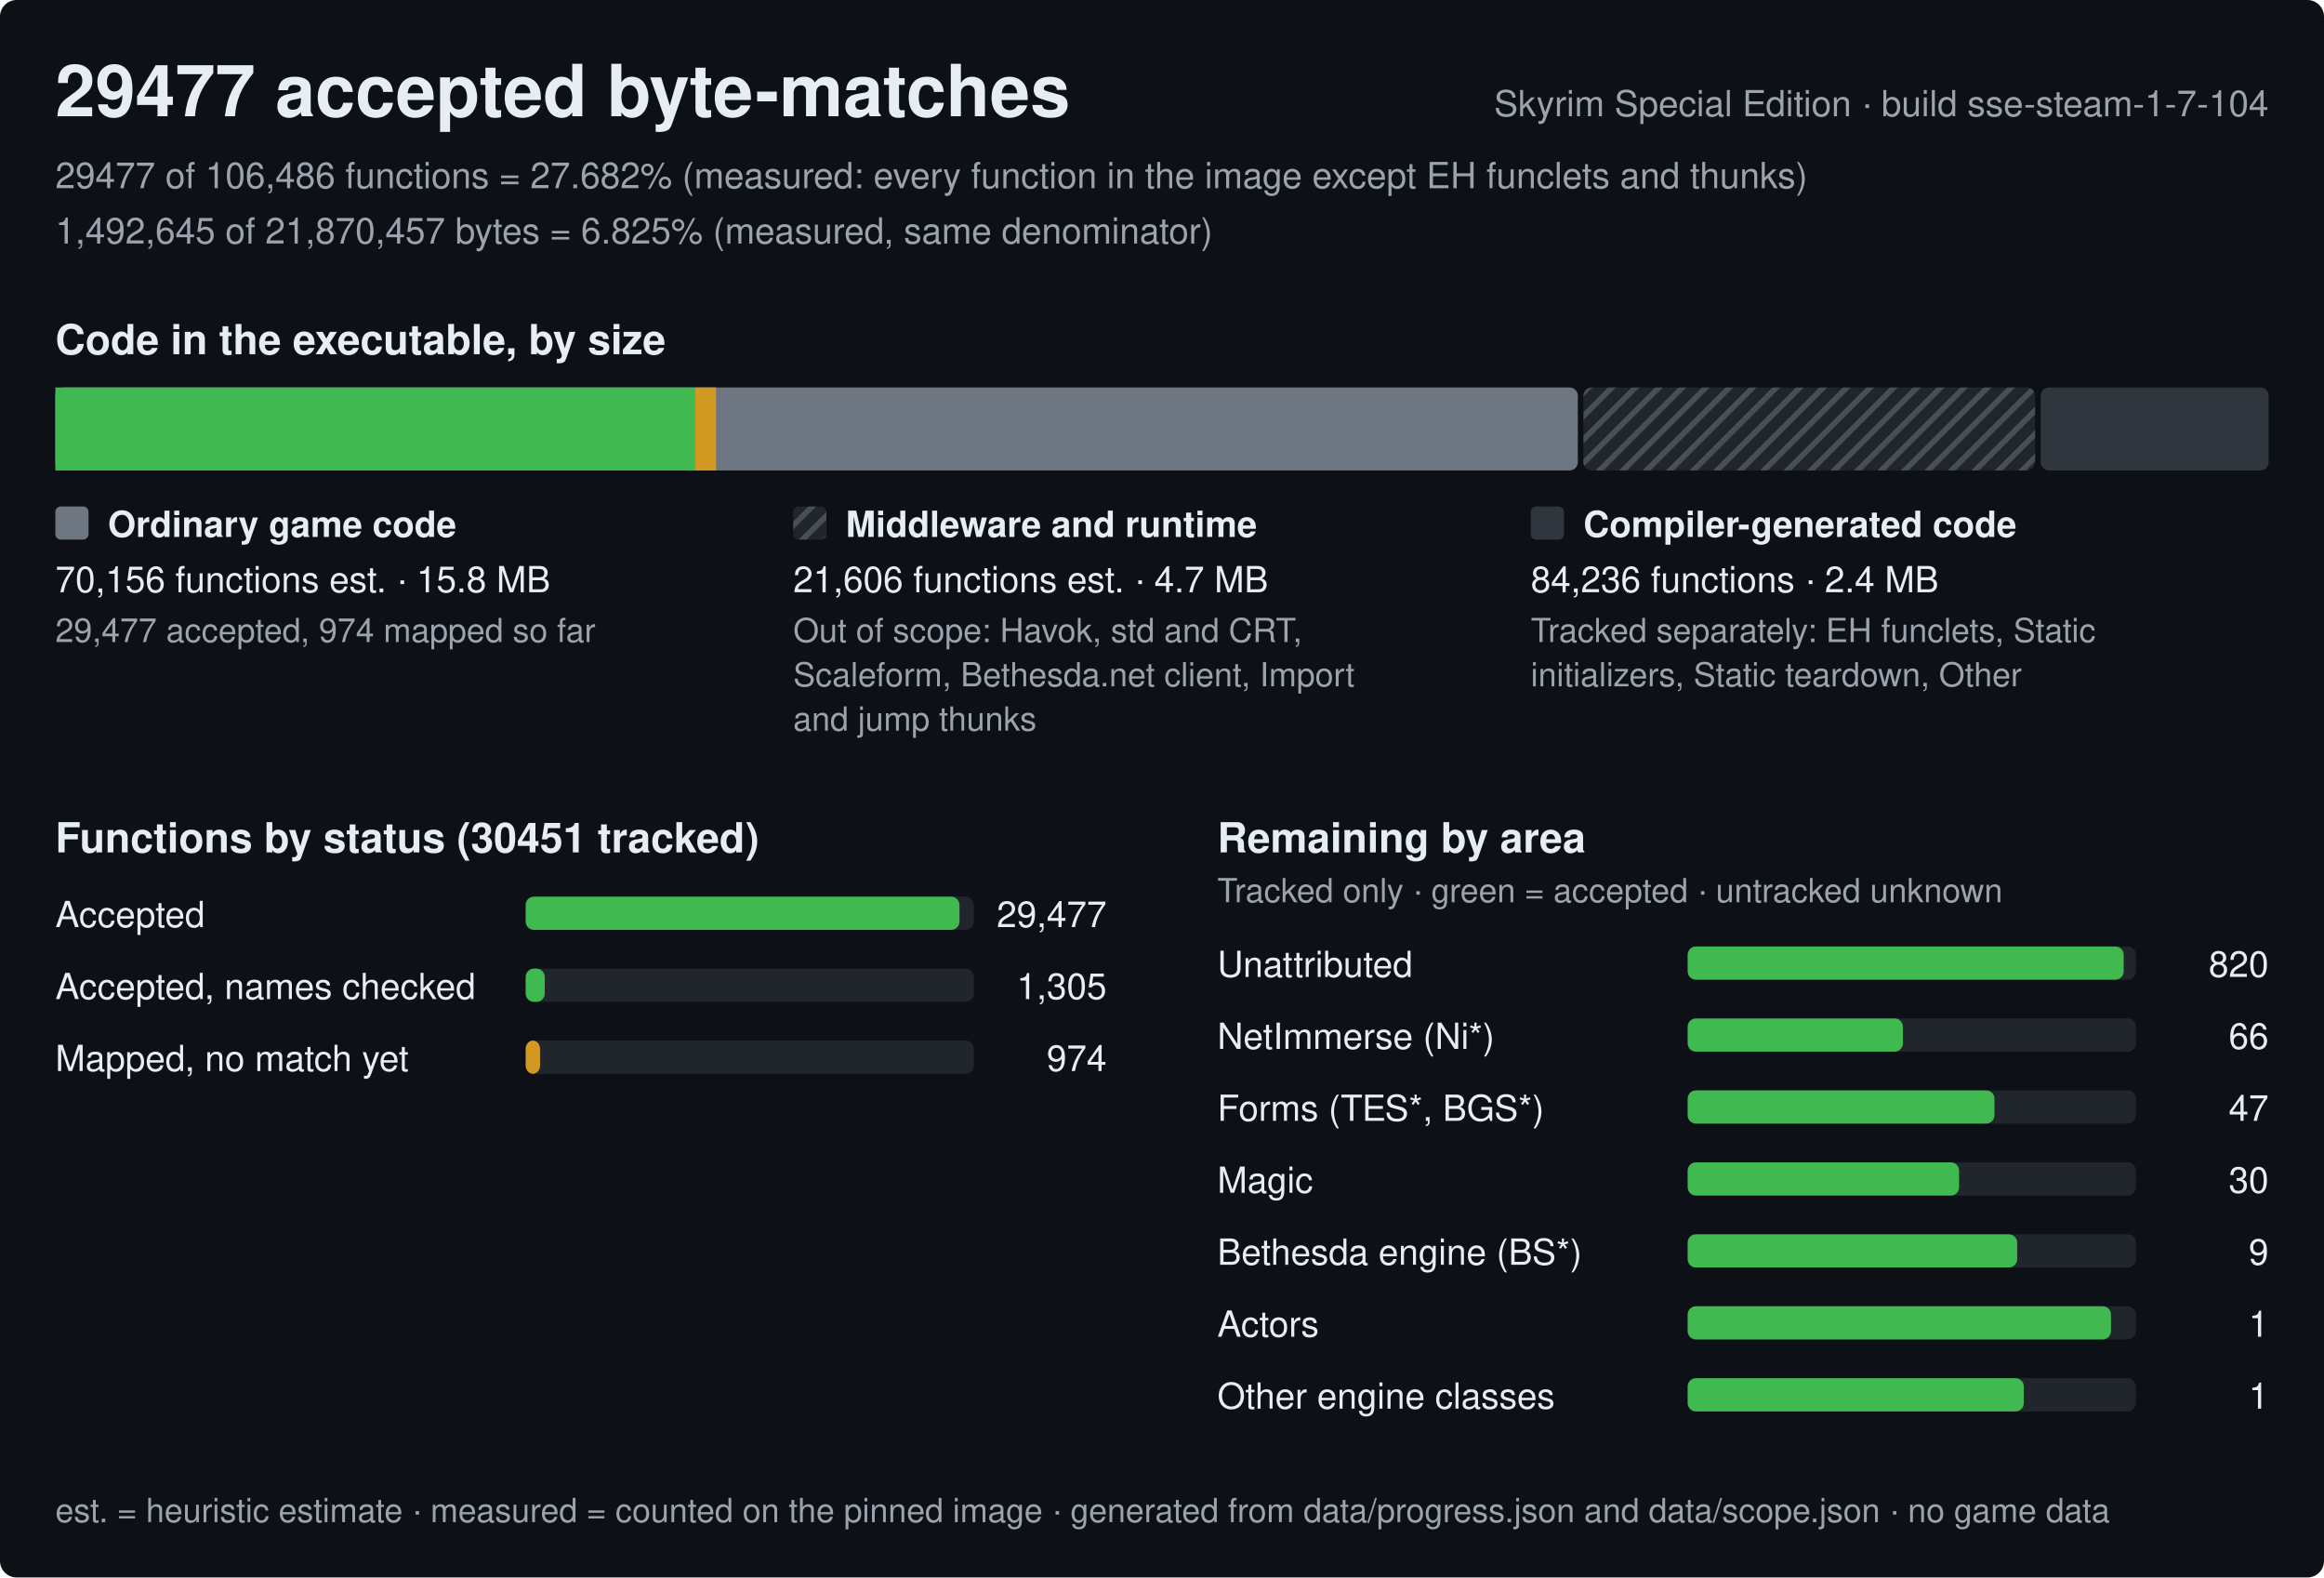
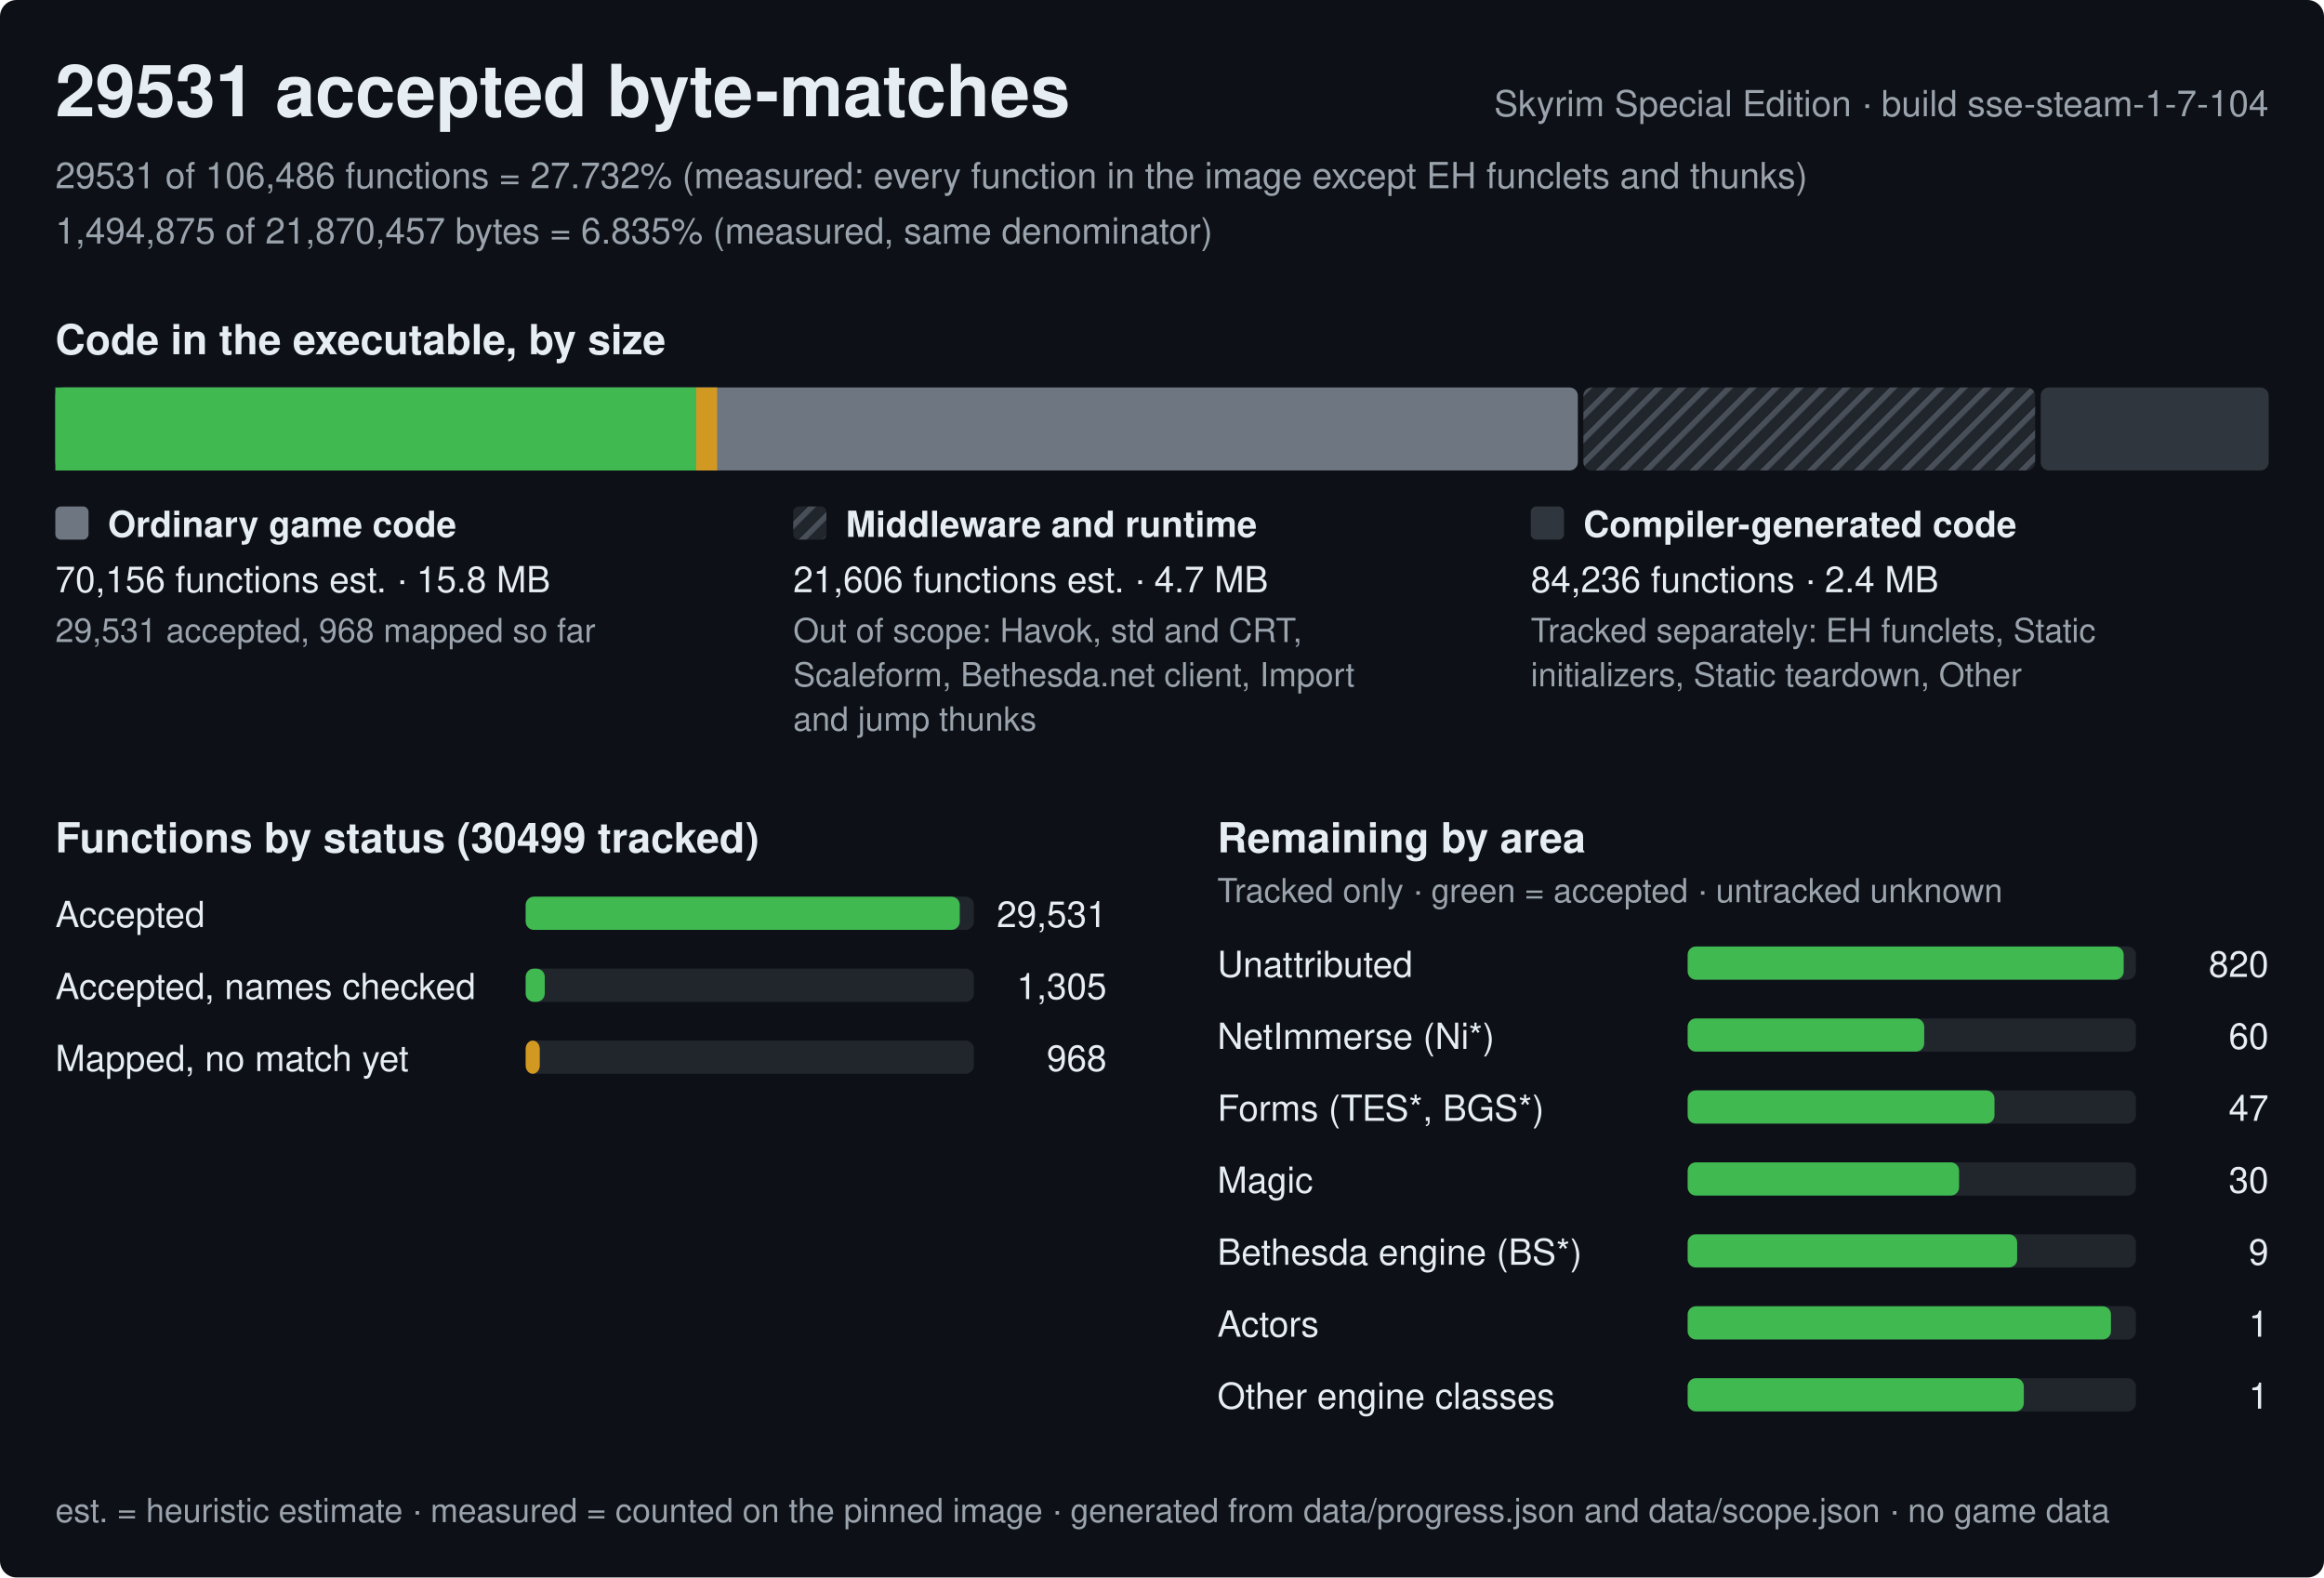
<svg xmlns="http://www.w3.org/2000/svg" width="840" height="570" viewBox="0 0 840 570" role="img" aria-label="Progress of the Skyrim Special Edition byte-matching reconstruction, build sse-steam-1-7-104">
  <style>text{font-family:-apple-system,BlinkMacSystemFont,'Segoe UI',Helvetica,Arial,sans-serif;fill:#e6edf3;white-space:pre}.h{font-size:26px;font-weight:600}.st{font-size:15px;font-weight:600}.lb{font-size:13px;font-weight:600}.bl{font-size:12px;font-weight:600;stroke:#0d1117;stroke-width:3px;paint-order:stroke;stroke-linejoin:round}.rl{font-size:13px}.fn{font-size:12px;fill:#9ba3ad}.mu{fill:#9ba3ad}</style>
  <defs>
    <pattern id="hx" width="6" height="6" patternUnits="userSpaceOnUse" patternTransform="rotate(45)">
      <rect width="6" height="6" fill="#21262d" />
      <rect width="2" height="6" fill="#484f58" />
    </pattern>
  </defs>
  <rect width="840" height="570" rx="6" fill="#0d1117" />
-   <text x="20" y="42" class="h">29477 accepted byte-matches</text>
+   <text x="20" y="42" class="h">29531 accepted byte-matches</text>
  <text x="820" y="42" class="rl mu" text-anchor="end">Skyrim Special Edition · build sse-steam-1-7-104</text>
-   <text x="20" y="68" class="rl mu">29477 of 106,486 functions = 27.682% (measured: every function in the image except EH funclets and thunks)</text>
-   <text x="20" y="88" class="rl mu">1,492,645 of 21,870,457 bytes = 6.825% (measured, same denominator)</text>
+   <text x="20" y="68" class="rl mu">29531 of 106,486 functions = 27.732% (measured: every function in the image except EH funclets and thunks)</text>
+   <text x="20" y="88" class="rl mu">1,494,875 of 21,870,457 bytes = 6.835% (measured, same denominator)</text>
  <text x="20" y="128" class="st">Code in the executable, by size</text>
  <rect x="20" y="140" width="550.3" height="30" rx="3" fill="#6e7681" />
-   <rect x="20" y="140" width="231.2" height="30" fill="#3fb950" />
-   <rect x="251.2" y="140" width="7.6" height="30" fill="#d29922" />
+   <rect x="20" y="140" width="231.6" height="30" fill="#3fb950" />
+   <rect x="251.6" y="140" width="7.6" height="30" fill="#d29922" />
  <rect x="572.3" y="140" width="163.3" height="30" rx="3" fill="url(#hx)" />
  <rect x="737.6" y="140" width="82.4" height="30" rx="3" fill="#30363d" />
  <rect x="20" y="183" width="12" height="12" rx="2" fill="#6e7681" />
  <text x="39" y="194" class="lb">Ordinary game code</text>
  <text x="20" y="214" class="rl">70,156 functions est. · 15.8 MB</text>
-   <text x="20" y="232" class="fn">29,477 accepted, 974 mapped so far</text>
+   <text x="20" y="232" class="fn">29,531 accepted, 968 mapped so far</text>
  <rect x="286.7" y="183" width="12" height="12" rx="2" fill="url(#hx)" />
  <text x="305.7" y="194" class="lb">Middleware and runtime</text>
  <text x="286.7" y="214" class="rl">21,606 functions est. · 4.7 MB</text>
  <text x="286.7" y="232" class="fn">Out of scope: Havok, std and CRT,</text>
  <text x="286.7" y="248" class="fn">Scaleform, Bethesda.net client, Import</text>
  <text x="286.7" y="264" class="fn">and jump thunks</text>
  <rect x="553.3" y="183" width="12" height="12" rx="2" fill="#30363d" />
  <text x="572.3" y="194" class="lb">Compiler-generated code</text>
  <text x="553.3" y="214" class="rl">84,236 functions · 2.4 MB</text>
  <text x="553.3" y="232" class="fn">Tracked separately: EH funclets, Static</text>
  <text x="553.3" y="248" class="fn">initializers, Static teardown, Other</text>
-   <text x="20" y="308" class="st">Functions by status (30451 tracked)</text>
+   <text x="20" y="308" class="st">Functions by status (30499 tracked)</text>
  <text x="20" y="335" class="rl">Accepted</text>
  <rect x="190" y="324" width="162.0" height="12" rx="3" fill="#21262d" />
-   <rect x="190" y="324" width="156.8" height="12" rx="3" fill="#3fb950" />
-   <text x="400.0" y="335" class="rl" text-anchor="end">29,477</text>
+   <rect x="190" y="324" width="156.9" height="12" rx="3" fill="#3fb950" />
+   <text x="400.0" y="335" class="rl" text-anchor="end">29,531</text>
  <text x="20" y="361" class="rl">Accepted, names checked</text>
  <rect x="190" y="350" width="162.0" height="12" rx="3" fill="#21262d" />
  <rect x="190" y="350" width="6.9" height="12" rx="3" fill="#3fb950" />
  <text x="400.0" y="361" class="rl" text-anchor="end">1,305</text>
  <text x="20" y="387" class="rl">Mapped, no match yet</text>
  <rect x="190" y="376" width="162.0" height="12" rx="3" fill="#21262d" />
-   <rect x="190" y="376" width="5.2" height="12" rx="3" fill="#d29922" />
-   <text x="400.0" y="387" class="rl" text-anchor="end">974</text>
+   <rect x="190" y="376" width="5.1" height="12" rx="3" fill="#d29922" />
+   <text x="400.0" y="387" class="rl" text-anchor="end">968</text>
  <text x="440.0" y="308" class="st">Remaining by area</text>
  <text x="440.0" y="326" class="fn">Tracked only · green = accepted · untracked unknown</text>
  <text x="440.0" y="353" class="rl">Unattributed</text>
  <rect x="610.0" y="342" width="162.0" height="12" rx="3" fill="#21262d" />
  <rect x="610.0" y="342" width="157.6" height="12" rx="3" fill="#3fb950" />
  <text x="820.0" y="353" class="rl" text-anchor="end">820</text>
  <text x="440.0" y="379" class="rl">NetImmerse (Ni*)</text>
  <rect x="610.0" y="368" width="162.0" height="12" rx="3" fill="#21262d" />
-   <rect x="610.0" y="368" width="77.8" height="12" rx="3" fill="#3fb950" />
-   <text x="820.0" y="379" class="rl" text-anchor="end">66</text>
+   <rect x="610.0" y="368" width="85.5" height="12" rx="3" fill="#3fb950" />
+   <text x="820.0" y="379" class="rl" text-anchor="end">60</text>
  <text x="440.0" y="405" class="rl">Forms (TES*, BGS*)</text>
  <rect x="610.0" y="394" width="162.0" height="12" rx="3" fill="#21262d" />
  <rect x="610.0" y="394" width="110.9" height="12" rx="3" fill="#3fb950" />
  <text x="820.0" y="405" class="rl" text-anchor="end">47</text>
  <text x="440.0" y="431" class="rl">Magic</text>
  <rect x="610.0" y="420" width="162.0" height="12" rx="3" fill="#21262d" />
  <rect x="610.0" y="420" width="98.1" height="12" rx="3" fill="#3fb950" />
  <text x="820.0" y="431" class="rl" text-anchor="end">30</text>
  <text x="440.0" y="457" class="rl">Bethesda engine (BS*)</text>
  <rect x="610.0" y="446" width="162.0" height="12" rx="3" fill="#21262d" />
  <rect x="610.0" y="446" width="119.1" height="12" rx="3" fill="#3fb950" />
  <text x="820.0" y="457" class="rl" text-anchor="end">9</text>
  <text x="440.0" y="483" class="rl">Actors</text>
  <rect x="610.0" y="472" width="162.0" height="12" rx="3" fill="#21262d" />
  <rect x="610.0" y="472" width="153" height="12" rx="3" fill="#3fb950" />
  <text x="820.0" y="483" class="rl" text-anchor="end">1</text>
  <text x="440.0" y="509" class="rl">Other engine classes</text>
  <rect x="610.0" y="498" width="162.0" height="12" rx="3" fill="#21262d" />
  <rect x="610.0" y="498" width="121.5" height="12" rx="3" fill="#3fb950" />
  <text x="820.0" y="509" class="rl" text-anchor="end">1</text>
  <text x="20" y="550" class="fn">est. = heuristic estimate · measured = counted on the pinned image · generated from data/progress.json and data/scope.json · no game data</text>
</svg>
